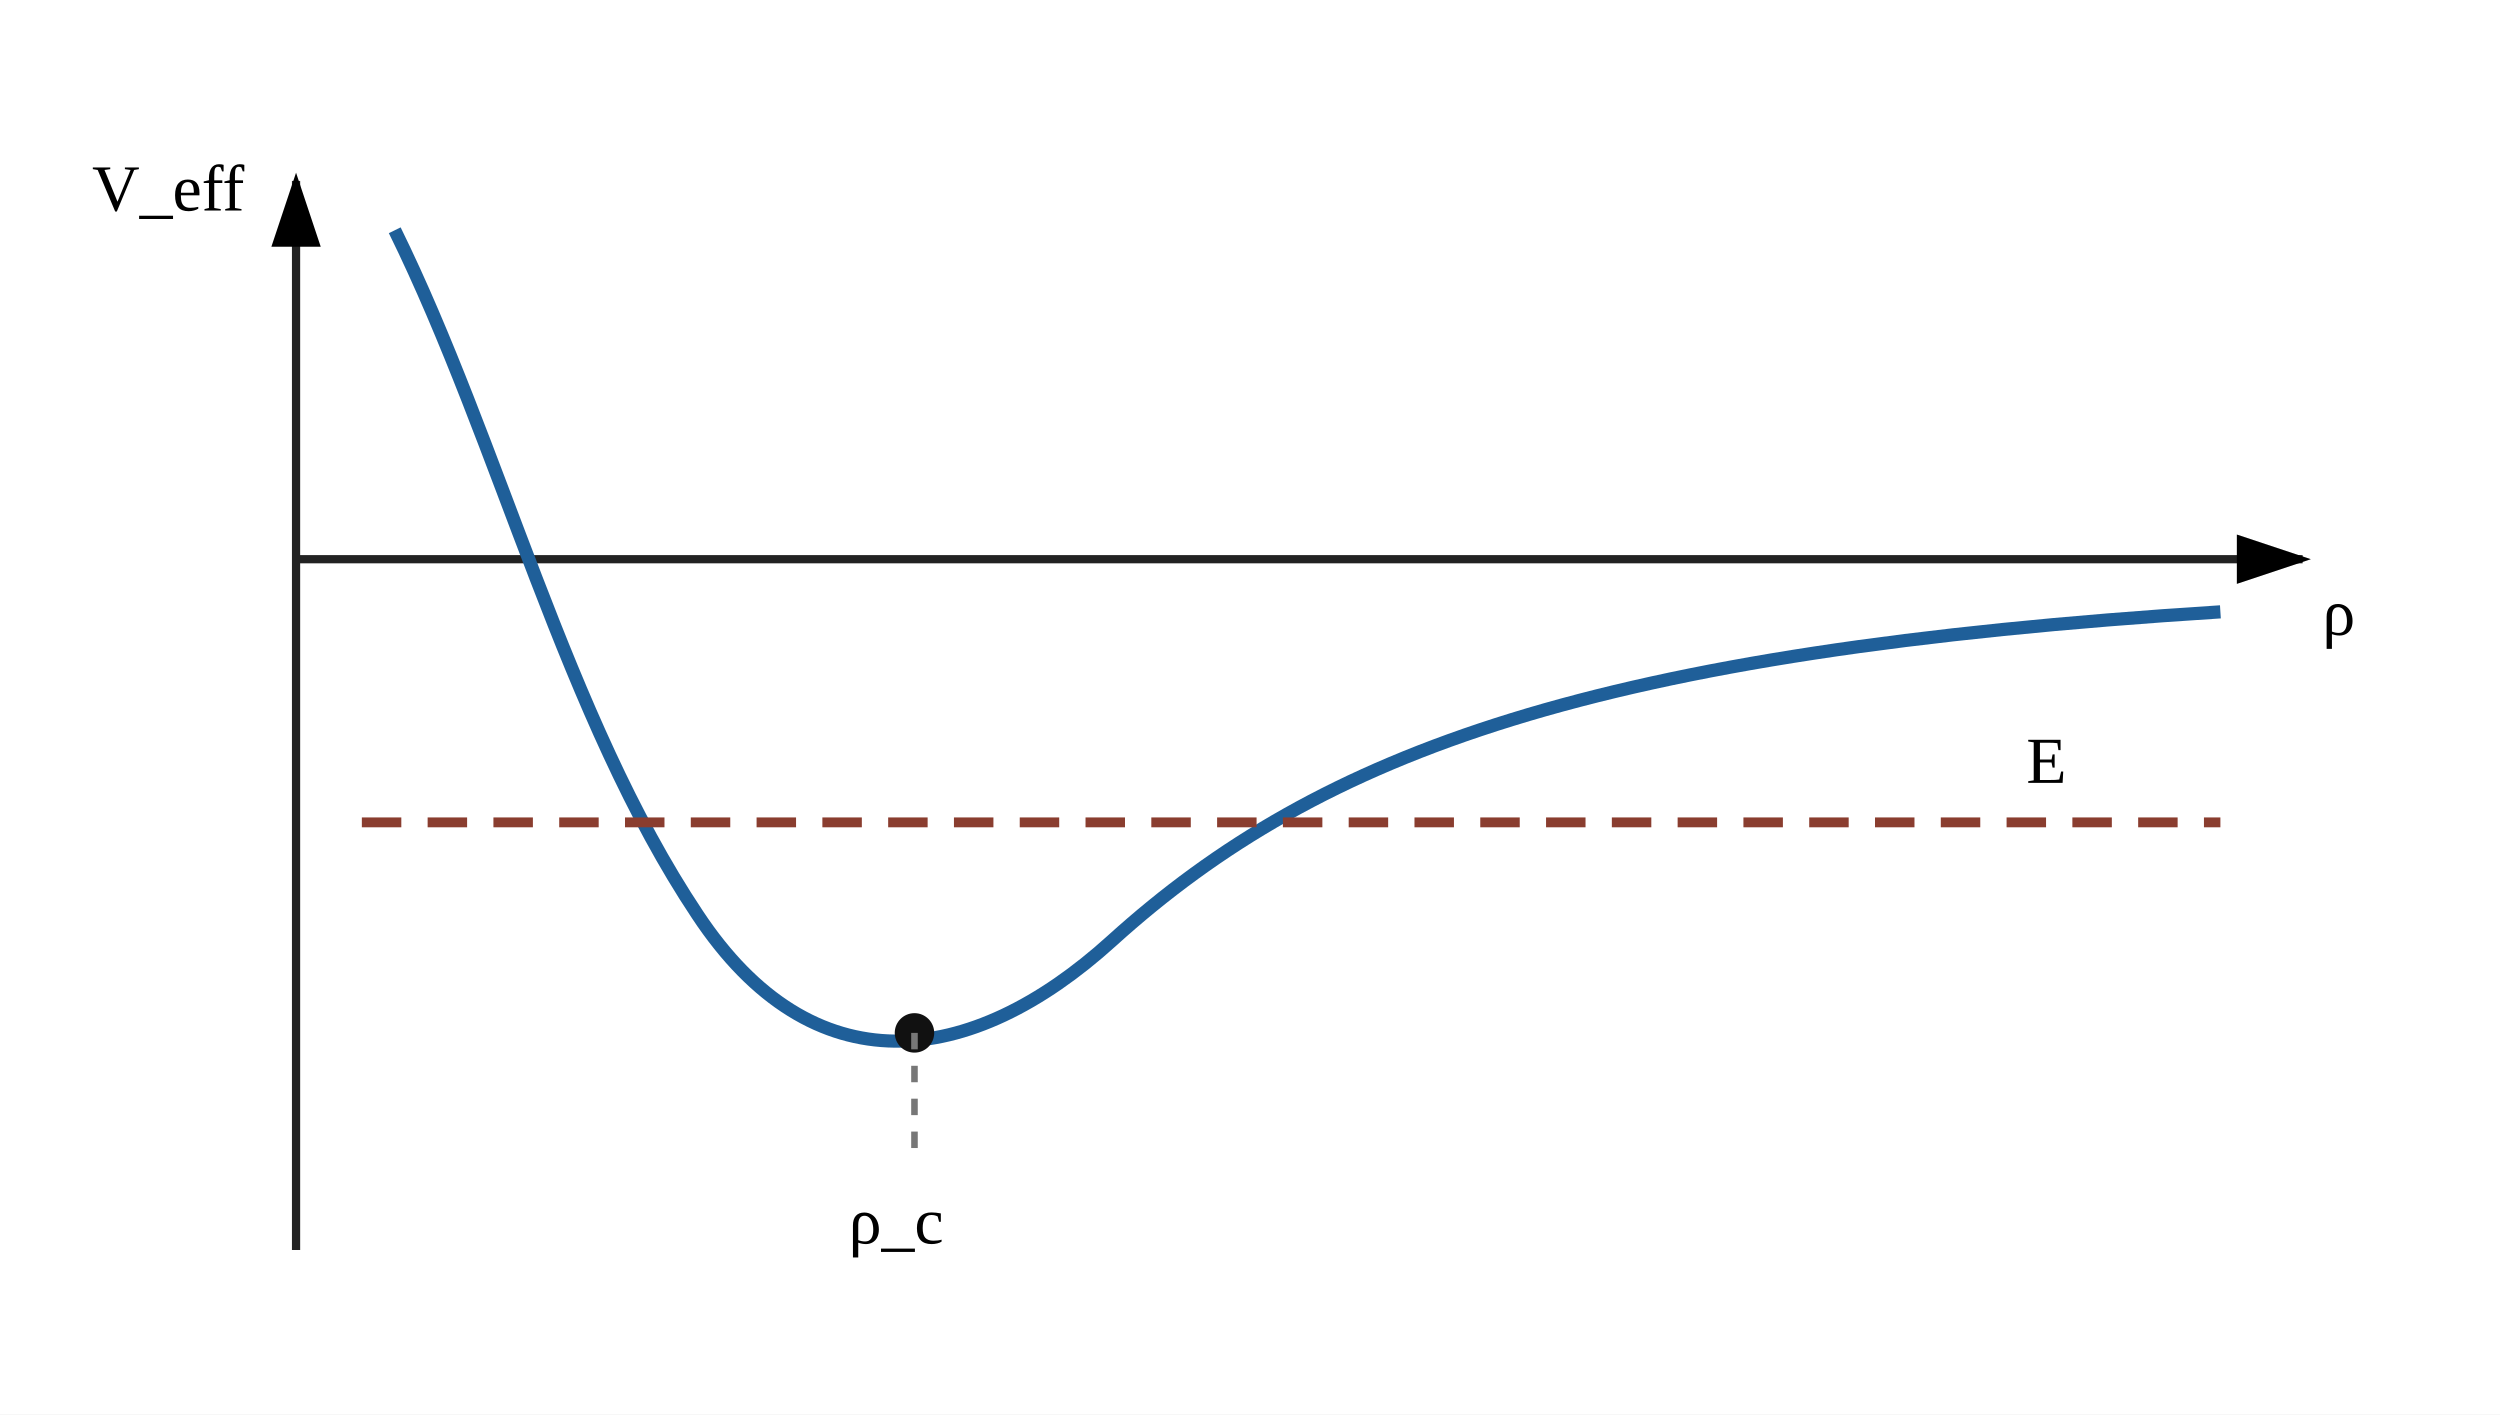
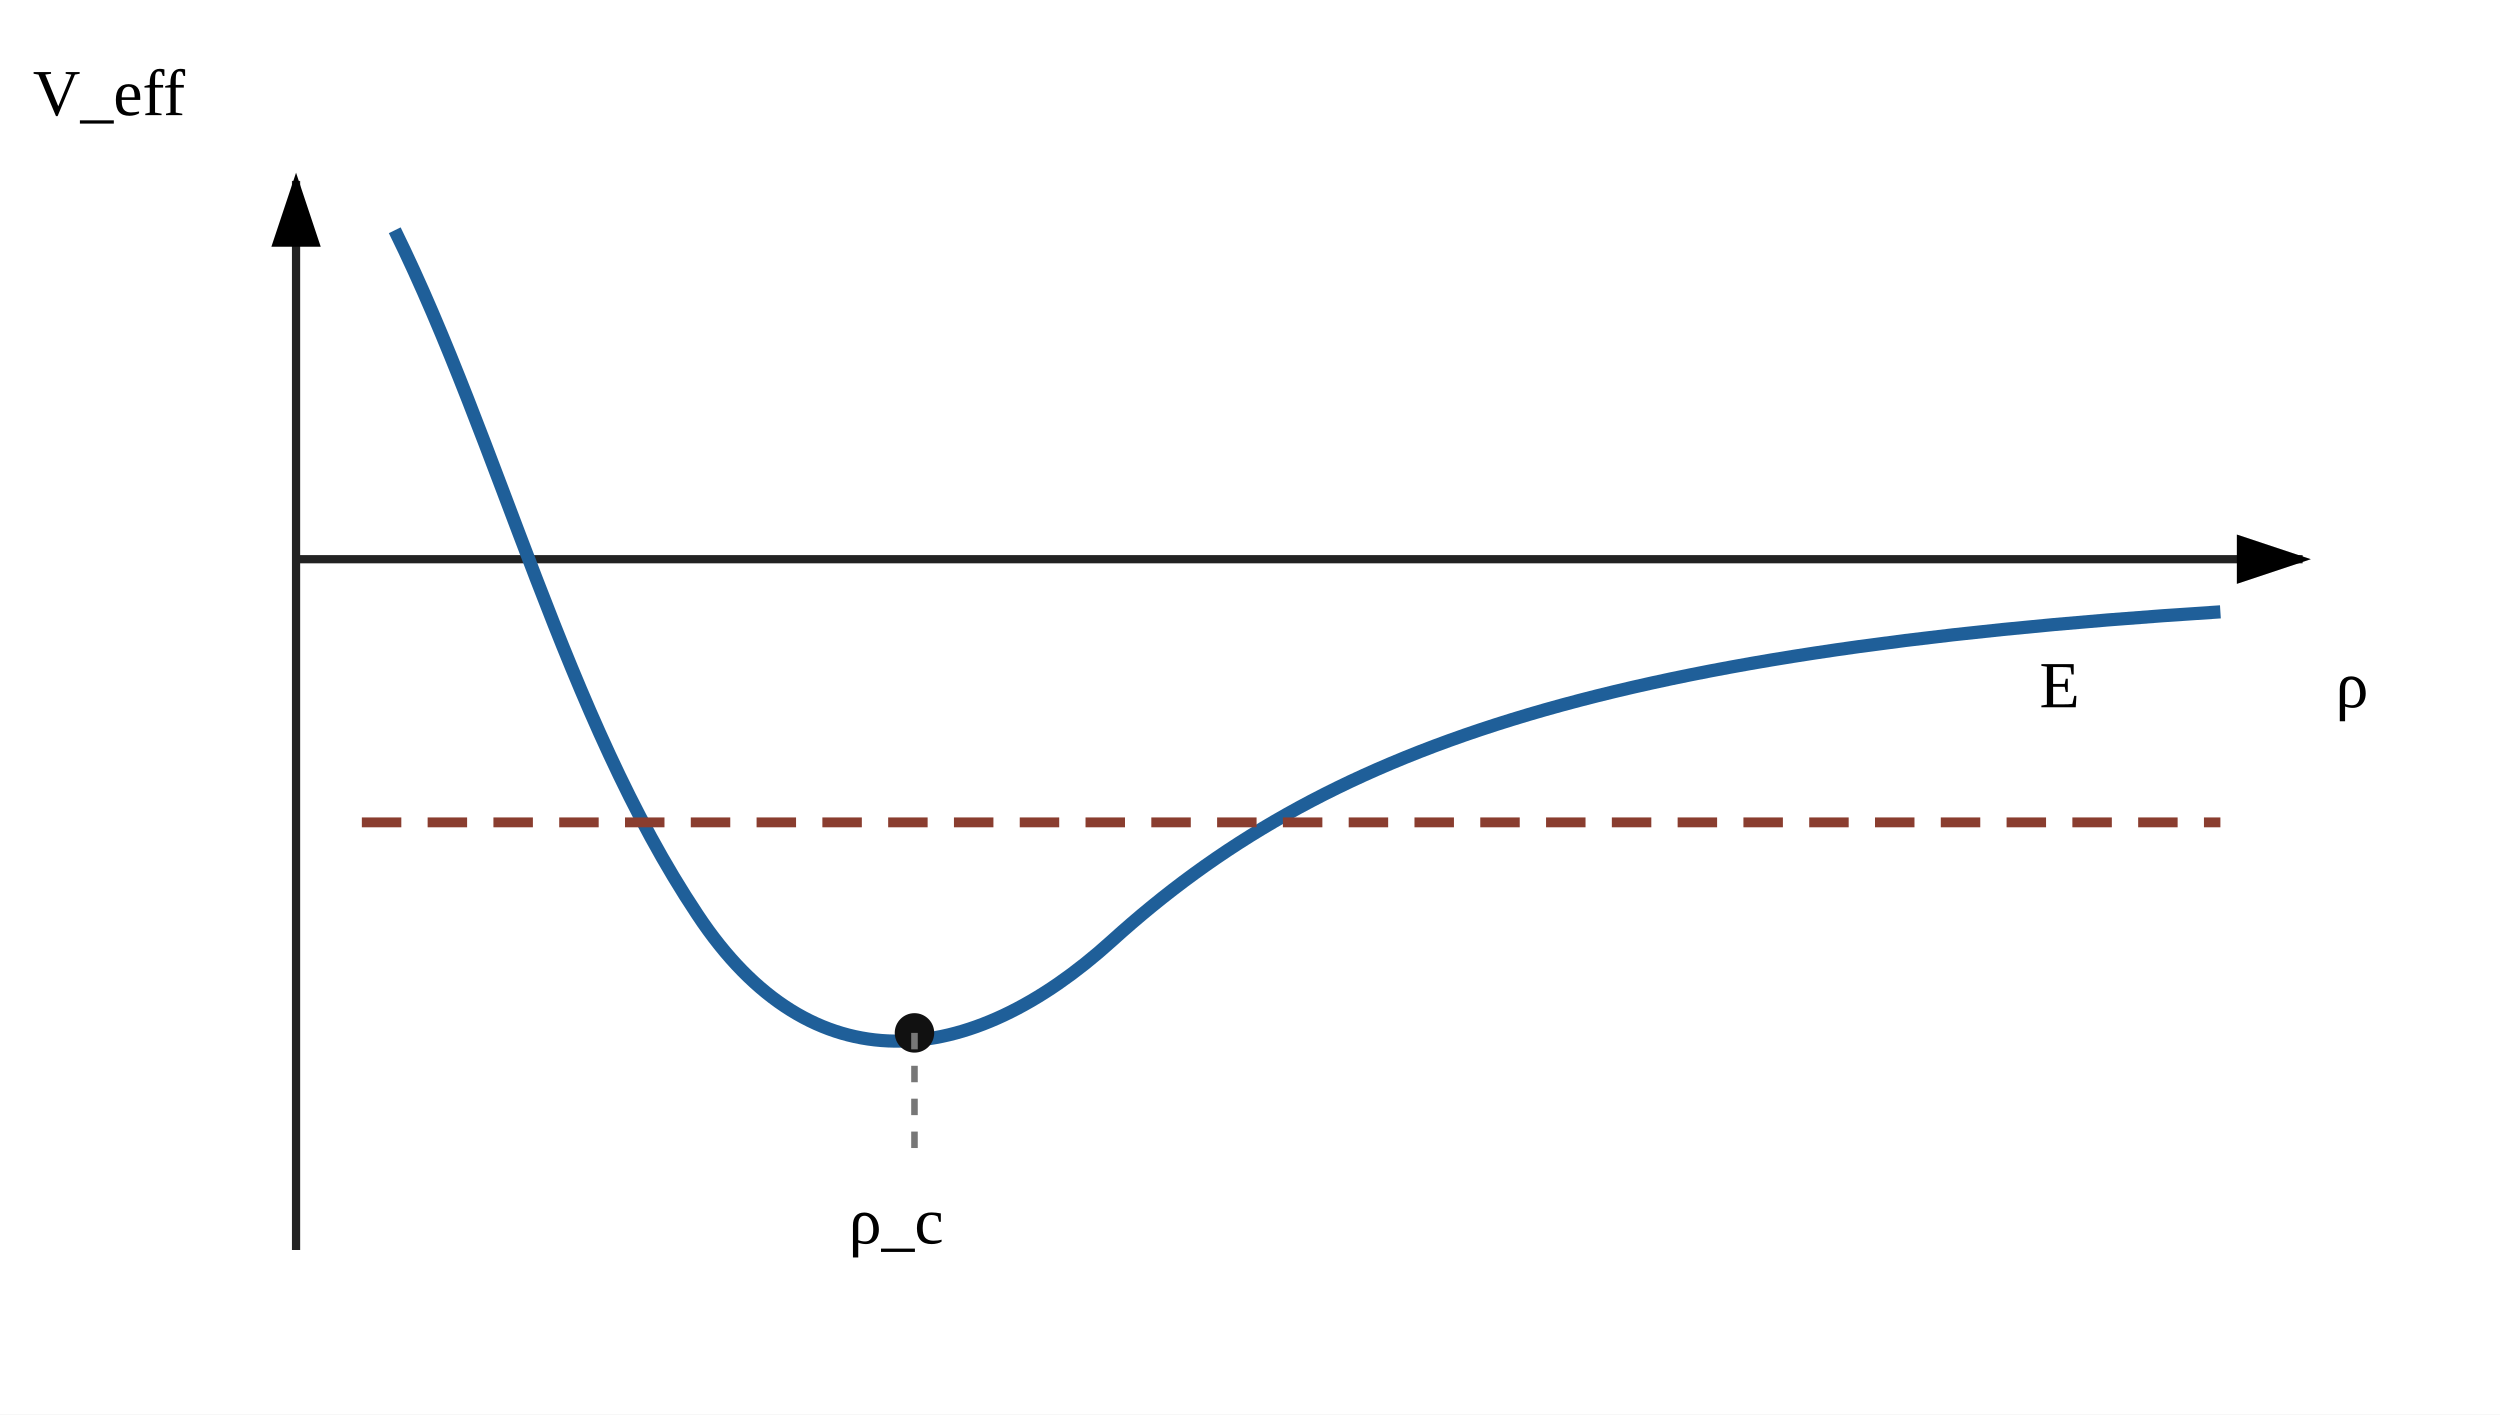
<svg xmlns="http://www.w3.org/2000/svg" viewBox="0 0 760 430" role="img" aria-labelledby="title desc" data-layout-lint="strict">
  <rect width="760" height="430" fill="white" />
  <defs>
    <marker id="arrow" markerWidth="10" markerHeight="10" refX="8" refY="3" orient="auto" markerUnits="strokeWidth">
      <path d="M0,0 L0,6 L9,3 z" fill="currentColor" />
    </marker>
  </defs>
  <line x1="90" y1="170" x2="700" y2="170" stroke="#222" stroke-width="2.5" marker-end="url(#arrow)" />
  <line x1="90" y1="380" x2="90" y2="55" stroke="#222" stroke-width="2.5" marker-end="url(#arrow)" />
-   <text x="706" y="193" font-size="20">ρ</text>
-   <text x="28" y="64" font-size="20">V_eff</text>
+   <text x="710" y="215" font-size="20">ρ</text>
+   <text x="10" y="35" font-size="20">V_eff</text>
  <path d="M120,70 C152,135 172,218 212,278 C247,331 295,325 338,286 C402,228 486,198 675,186" fill="none" stroke="#1f5f99" stroke-width="4" />
  <line x1="110" y1="250" x2="675" y2="250" stroke="#8a3d2f" stroke-width="3" stroke-dasharray="12 8" />
-   <text x="616" y="238" font-size="20">E</text>
+   <text x="620" y="215" font-size="20">E</text>
  <circle cx="278" cy="314" r="6" fill="#111" />
  <line x1="278" y1="314" x2="278" y2="350" stroke="#777" stroke-width="2" stroke-dasharray="5 5" />
  <text x="258" y="378" font-size="20">ρ_c</text>
</svg>
